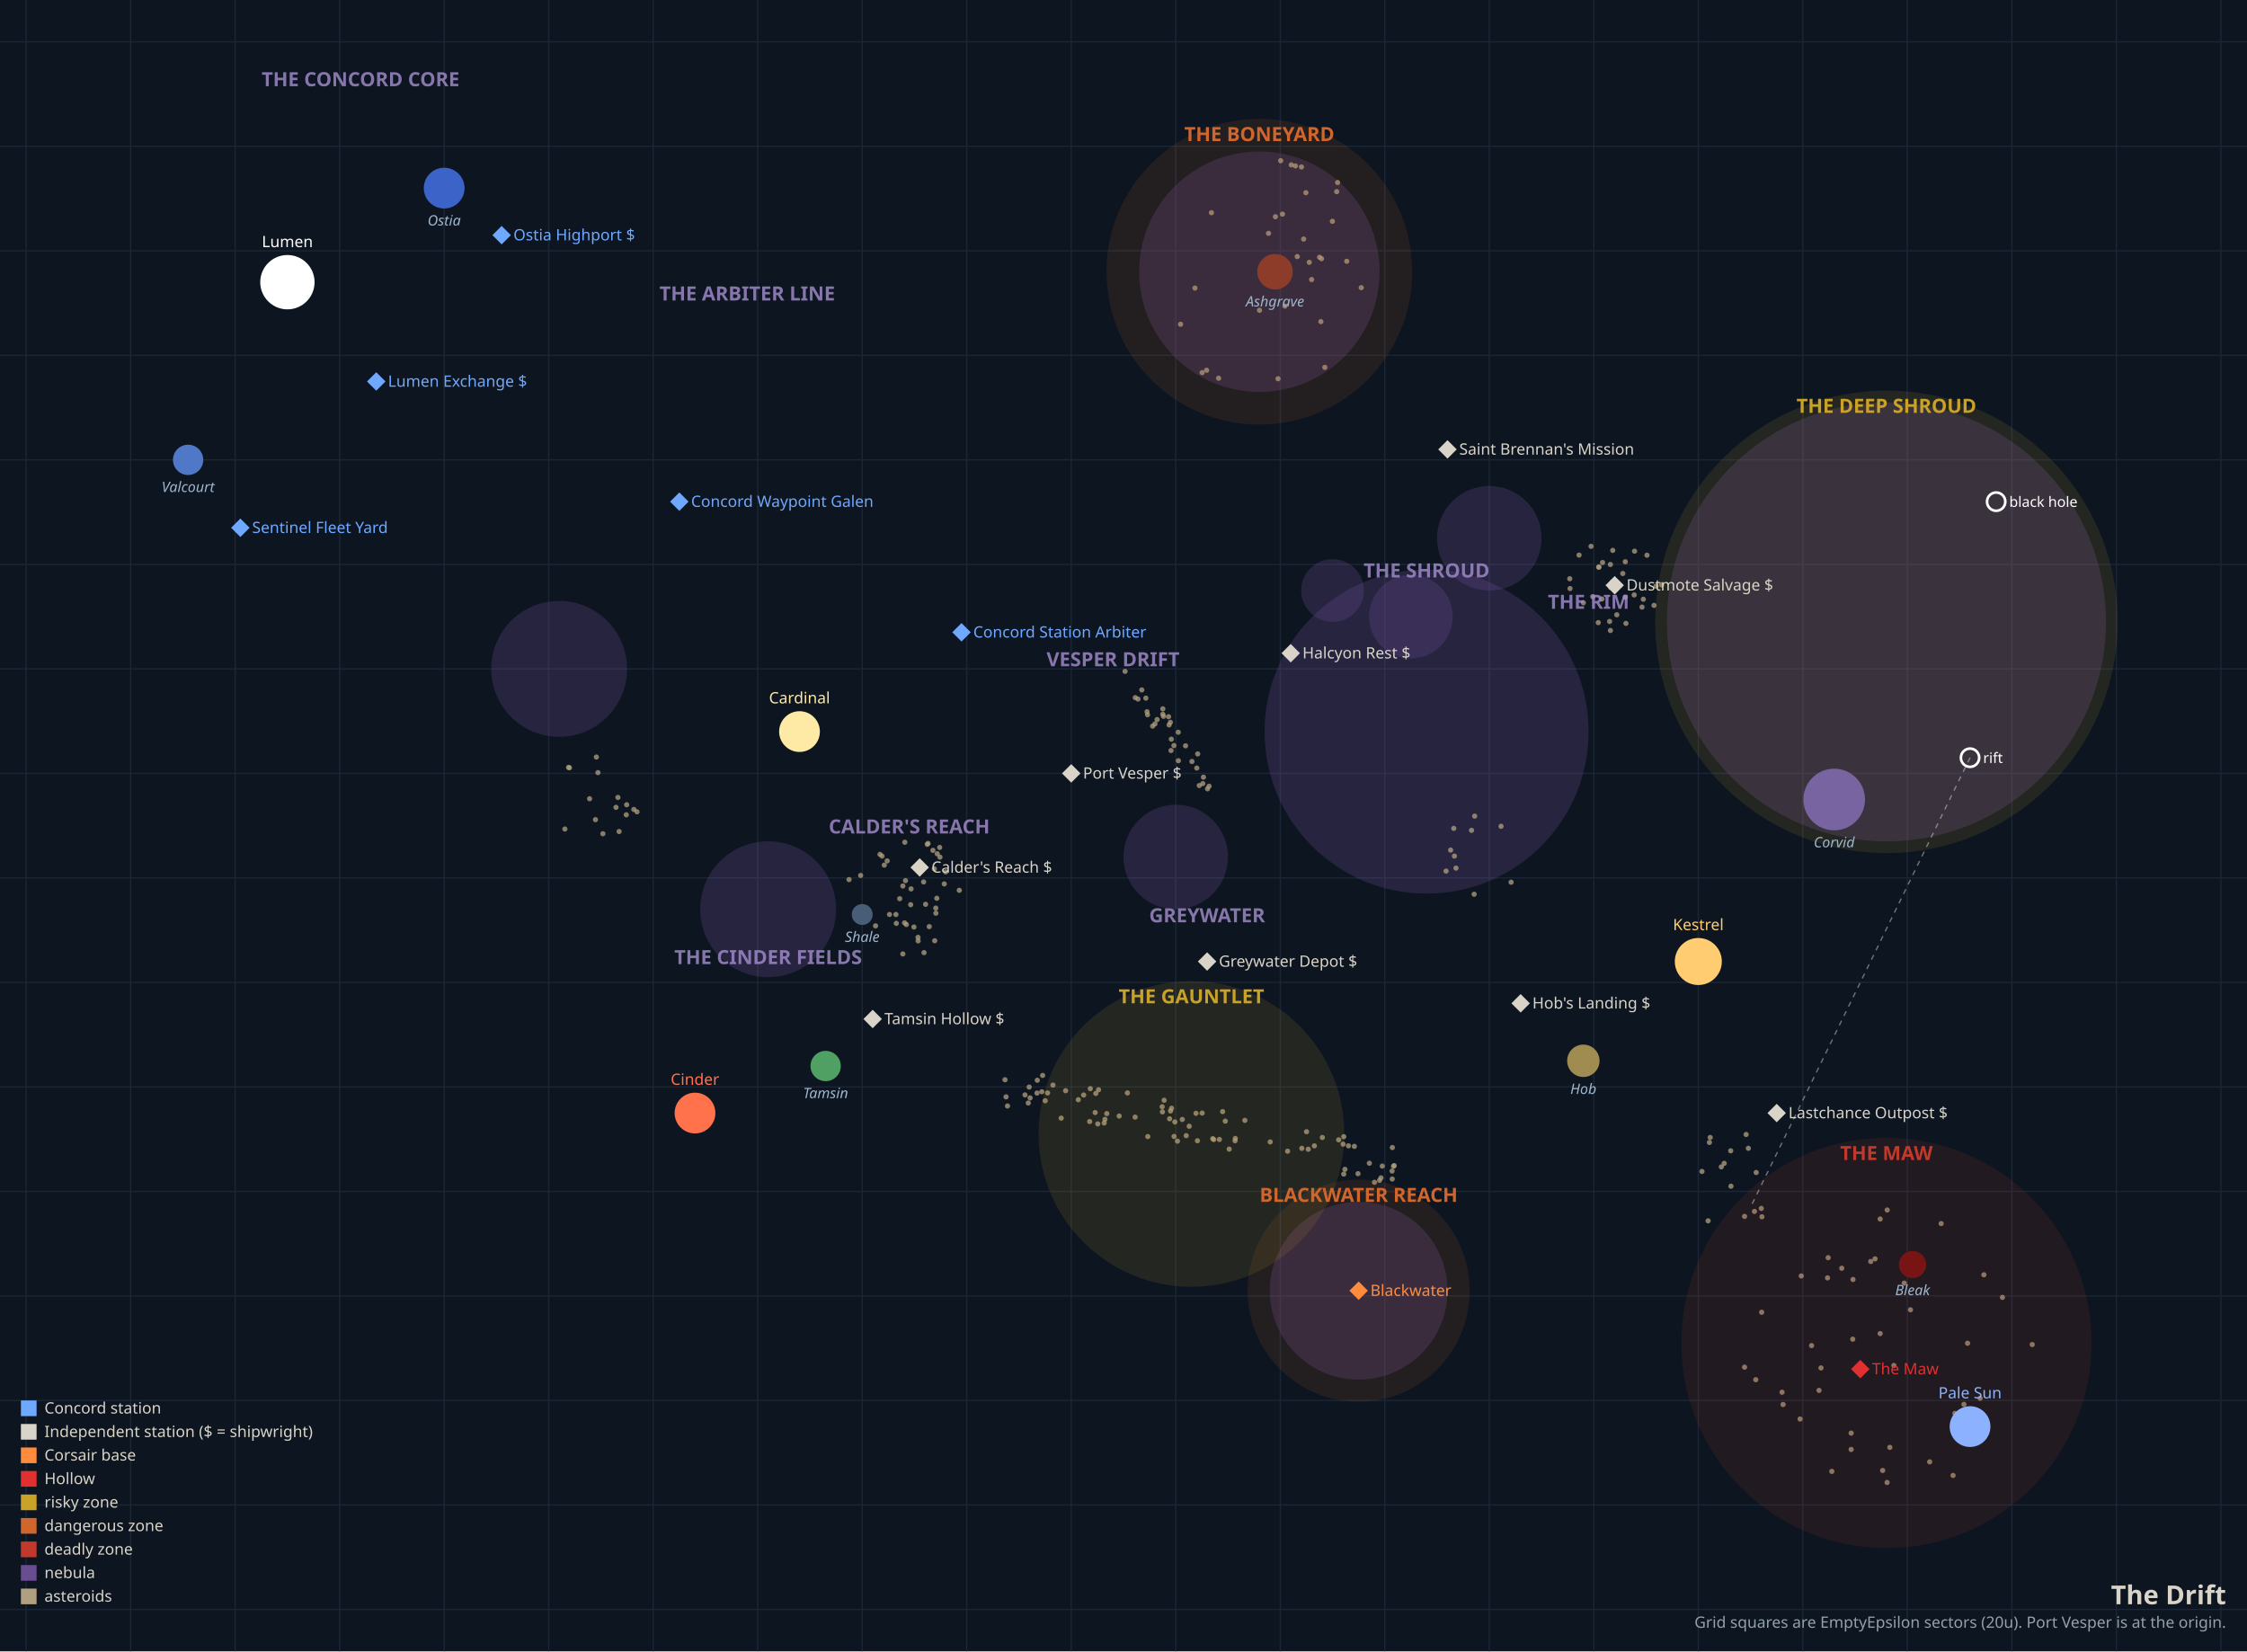
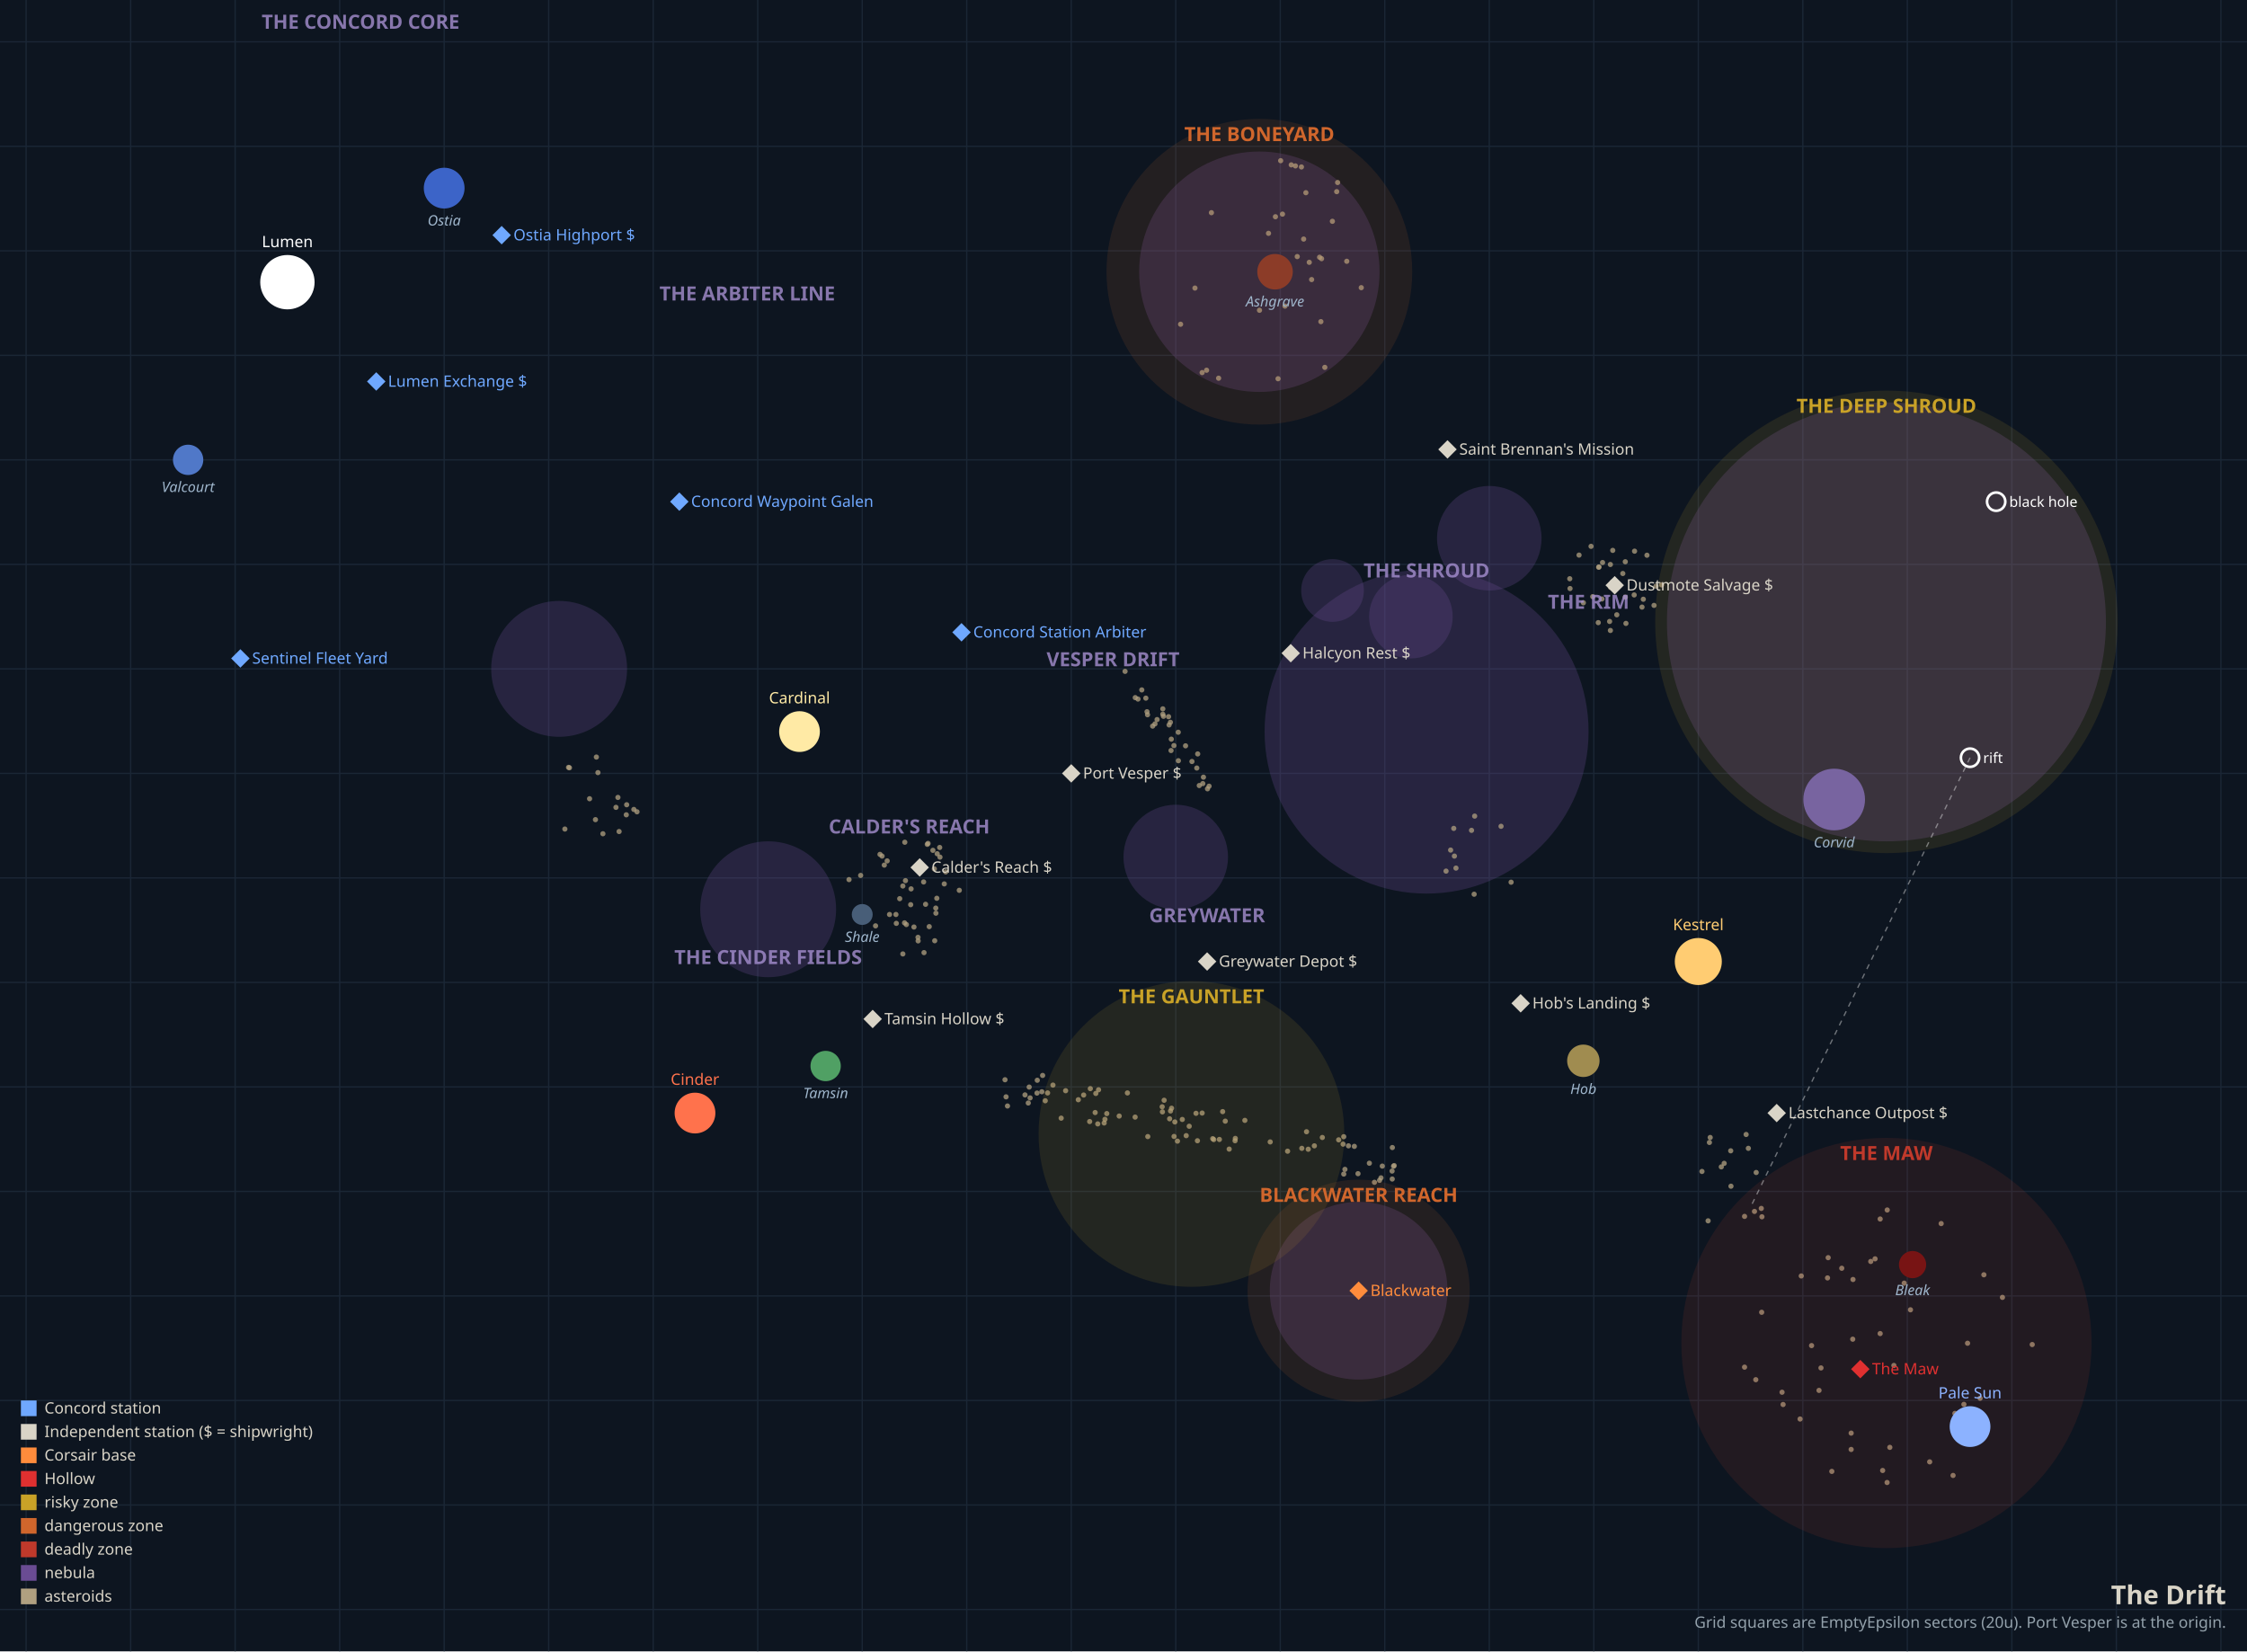
<svg xmlns="http://www.w3.org/2000/svg" viewBox="0 0 1720 1264" font-family="system-ui, sans-serif">
  <rect width="1720" height="1264" fill="#0d1520" />
  <line x1="-60.0" y1="0" x2="-60.0" y2="1264" stroke="#1a2635" stroke-width="1" />
  <line x1="20.0" y1="0" x2="20.0" y2="1264" stroke="#1a2635" stroke-width="1" />
  <line x1="100.0" y1="0" x2="100.0" y2="1264" stroke="#1a2635" stroke-width="1" />
  <line x1="180.0" y1="0" x2="180.0" y2="1264" stroke="#1a2635" stroke-width="1" />
  <line x1="260.0" y1="0" x2="260.0" y2="1264" stroke="#1a2635" stroke-width="1" />
  <line x1="340.0" y1="0" x2="340.0" y2="1264" stroke="#1a2635" stroke-width="1" />
  <line x1="420.0" y1="0" x2="420.0" y2="1264" stroke="#1a2635" stroke-width="1" />
  <line x1="500.0" y1="0" x2="500.0" y2="1264" stroke="#1a2635" stroke-width="1" />
  <line x1="580.0" y1="0" x2="580.0" y2="1264" stroke="#1a2635" stroke-width="1" />
  <line x1="660.0" y1="0" x2="660.0" y2="1264" stroke="#1a2635" stroke-width="1" />
  <line x1="740.0" y1="0" x2="740.0" y2="1264" stroke="#1a2635" stroke-width="1" />
  <line x1="820.0" y1="0" x2="820.0" y2="1264" stroke="#1a2635" stroke-width="1" />
  <line x1="900.0" y1="0" x2="900.0" y2="1264" stroke="#1a2635" stroke-width="1" />
  <line x1="980.0" y1="0" x2="980.0" y2="1264" stroke="#1a2635" stroke-width="1" />
  <line x1="1060.0" y1="0" x2="1060.0" y2="1264" stroke="#1a2635" stroke-width="1" />
  <line x1="1140.0" y1="0" x2="1140.0" y2="1264" stroke="#1a2635" stroke-width="1" />
  <line x1="1220.0" y1="0" x2="1220.0" y2="1264" stroke="#1a2635" stroke-width="1" />
  <line x1="1300.0" y1="0" x2="1300.0" y2="1264" stroke="#1a2635" stroke-width="1" />
  <line x1="1380.0" y1="0" x2="1380.0" y2="1264" stroke="#1a2635" stroke-width="1" />
  <line x1="1460.0" y1="0" x2="1460.0" y2="1264" stroke="#1a2635" stroke-width="1" />
  <line x1="1540.0" y1="0" x2="1540.0" y2="1264" stroke="#1a2635" stroke-width="1" />
  <line x1="1620.0" y1="0" x2="1620.0" y2="1264" stroke="#1a2635" stroke-width="1" />
  <line x1="1700.0" y1="0" x2="1700.0" y2="1264" stroke="#1a2635" stroke-width="1" />
  <line x1="0" y1="-48.0" x2="1720" y2="-48.0" stroke="#1a2635" stroke-width="1" />
  <line x1="0" y1="32.0" x2="1720" y2="32.0" stroke="#1a2635" stroke-width="1" />
  <line x1="0" y1="112.0" x2="1720" y2="112.0" stroke="#1a2635" stroke-width="1" />
  <line x1="0" y1="192.0" x2="1720" y2="192.0" stroke="#1a2635" stroke-width="1" />
  <line x1="0" y1="272.0" x2="1720" y2="272.0" stroke="#1a2635" stroke-width="1" />
  <line x1="0" y1="352.0" x2="1720" y2="352.0" stroke="#1a2635" stroke-width="1" />
  <line x1="0" y1="432.0" x2="1720" y2="432.0" stroke="#1a2635" stroke-width="1" />
  <line x1="0" y1="512.0" x2="1720" y2="512.0" stroke="#1a2635" stroke-width="1" />
  <line x1="0" y1="592.0" x2="1720" y2="592.0" stroke="#1a2635" stroke-width="1" />
  <line x1="0" y1="672.0" x2="1720" y2="672.0" stroke="#1a2635" stroke-width="1" />
  <line x1="0" y1="752.0" x2="1720" y2="752.0" stroke="#1a2635" stroke-width="1" />
  <line x1="0" y1="832.0" x2="1720" y2="832.0" stroke="#1a2635" stroke-width="1" />
  <line x1="0" y1="912.0" x2="1720" y2="912.0" stroke="#1a2635" stroke-width="1" />
  <line x1="0" y1="992.0" x2="1720" y2="992.0" stroke="#1a2635" stroke-width="1" />
  <line x1="0" y1="1072.0" x2="1720" y2="1072.0" stroke="#1a2635" stroke-width="1" />
  <line x1="0" y1="1152.0" x2="1720" y2="1152.0" stroke="#1a2635" stroke-width="1" />
  <line x1="0" y1="1232.0" x2="1720" y2="1232.0" stroke="#1a2635" stroke-width="1" />
  <circle cx="1092.0" cy="560.0" r="124.0" fill="#6a4c93" opacity="0.28" />
  <circle cx="1444.0" cy="476.0" r="168.0" fill="#6a4c93" opacity="0.28" />
  <circle cx="1040.0" cy="988.0" r="68.0" fill="#6a4c93" opacity="0.28" />
  <circle cx="964.0" cy="208.0" r="92.0" fill="#6a4c93" opacity="0.28" />
  <circle cx="588.0" cy="696.0" r="52.0" fill="#6a4c93" opacity="0.28" />
  <circle cx="900.0" cy="656.0" r="40.0" fill="#6a4c93" opacity="0.28" />
  <circle cx="428.0" cy="512.0" r="52.0" fill="#6a4c93" opacity="0.28" />
  <circle cx="1080.0" cy="472.0" r="32.0" fill="#6a4c93" opacity="0.28" />
  <circle cx="1140.0" cy="412.0" r="40.0" fill="#6a4c93" opacity="0.28" />
  <circle cx="1020.0" cy="452.0" r="24.0" fill="#6a4c93" opacity="0.28" />
  <circle cx="691.1" cy="678.2" r="2" fill="#b0a080" opacity="0.75" />
  <circle cx="692.4" cy="706.4" r="2" fill="#b0a080" opacity="0.75" />
  <circle cx="692.6" cy="644.7" r="2" fill="#b0a080" opacity="0.75" />
  <circle cx="707.0" cy="675.1" r="2" fill="#b0a080" opacity="0.75" />
  <circle cx="688.7" cy="687.9" r="2" fill="#b0a080" opacity="0.75" />
  <circle cx="702.7" cy="717.5" r="2" fill="#b0a080" opacity="0.75" />
  <circle cx="717.1" cy="687.6" r="2" fill="#b0a080" opacity="0.75" />
  <circle cx="675.2" cy="655.3" r="2" fill="#b0a080" opacity="0.75" />
  <circle cx="702.8" cy="720.2" r="2" fill="#b0a080" opacity="0.75" />
  <circle cx="697.4" cy="680.4" r="2" fill="#b0a080" opacity="0.75" />
  <circle cx="709.8" cy="646.3" r="2" fill="#b0a080" opacity="0.75" />
  <circle cx="685.8" cy="700.0" r="2" fill="#b0a080" opacity="0.75" />
  <circle cx="722.8" cy="676.6" r="2" fill="#b0a080" opacity="0.75" />
  <circle cx="708.5" cy="692.2" r="2" fill="#b0a080" opacity="0.75" />
  <circle cx="717.4" cy="653.5" r="2" fill="#b0a080" opacity="0.75" />
  <circle cx="710.4" cy="645.6" r="2" fill="#b0a080" opacity="0.75" />
  <circle cx="649.9" cy="673.3" r="2" fill="#b0a080" opacity="0.75" />
  <circle cx="670.2" cy="708.7" r="2" fill="#b0a080" opacity="0.75" />
  <circle cx="714.1" cy="650.9" r="2" fill="#b0a080" opacity="0.75" />
  <circle cx="719.5" cy="656.1" r="2" fill="#b0a080" opacity="0.75" />
  <circle cx="693.1" cy="674.1" r="2" fill="#b0a080" opacity="0.75" />
  <circle cx="699.6" cy="709.6" r="2" fill="#b0a080" opacity="0.75" />
  <circle cx="716.3" cy="695.1" r="2" fill="#b0a080" opacity="0.75" />
  <circle cx="716.4" cy="699.0" r="2" fill="#b0a080" opacity="0.75" />
  <circle cx="676.9" cy="662.2" r="2" fill="#b0a080" opacity="0.75" />
  <circle cx="680.9" cy="700.0" r="2" fill="#b0a080" opacity="0.75" />
  <circle cx="691.1" cy="730.2" r="2" fill="#b0a080" opacity="0.75" />
  <circle cx="673.6" cy="654.0" r="2" fill="#b0a080" opacity="0.75" />
  <circle cx="715.5" cy="720.1" r="2" fill="#b0a080" opacity="0.75" />
  <circle cx="711.3" cy="709.3" r="2" fill="#b0a080" opacity="0.75" />
  <circle cx="734.3" cy="681.5" r="2" fill="#b0a080" opacity="0.75" />
  <circle cx="658.8" cy="670.1" r="2" fill="#b0a080" opacity="0.75" />
  <circle cx="719.3" cy="648.7" r="2" fill="#b0a080" opacity="0.75" />
  <circle cx="697.1" cy="692.5" r="2" fill="#b0a080" opacity="0.75" />
  <circle cx="686.1" cy="706.8" r="2" fill="#b0a080" opacity="0.75" />
  <circle cx="707.3" cy="729.2" r="2" fill="#b0a080" opacity="0.75" />
  <circle cx="715.2" cy="665.1" r="2" fill="#b0a080" opacity="0.75" />
  <circle cx="679.1" cy="659.0" r="2" fill="#b0a080" opacity="0.75" />
  <circle cx="723.9" cy="667.4" r="2" fill="#b0a080" opacity="0.75" />
  <circle cx="693.8" cy="707.7" r="2" fill="#b0a080" opacity="0.75" />
  <circle cx="937.9" cy="858.2" r="2" fill="#b0a080" opacity="0.75" />
  <circle cx="940.9" cy="879.6" r="2" fill="#b0a080" opacity="0.75" />
  <circle cx="889.6" cy="847.2" r="2" fill="#b0a080" opacity="0.75" />
  <circle cx="1067.2" cy="892.2" r="2" fill="#b0a080" opacity="0.75" />
  <circle cx="798.1" cy="823.2" r="2" fill="#b0a080" opacity="0.75" />
  <circle cx="800.1" cy="842.6" r="2" fill="#b0a080" opacity="0.75" />
  <circle cx="1006.1" cy="877.1" r="2" fill="#b0a080" opacity="0.75" />
  <circle cx="787.8" cy="832.1" r="2" fill="#b0a080" opacity="0.75" />
  <circle cx="1066.7" cy="892.7" r="2" fill="#b0a080" opacity="0.75" />
  <circle cx="1057.1" cy="901.6" r="2" fill="#b0a080" opacity="0.75" />
  <circle cx="770.1" cy="839.6" r="2" fill="#b0a080" opacity="0.75" />
  <circle cx="972.3" cy="874.1" r="2" fill="#b0a080" opacity="0.75" />
  <circle cx="847.2" cy="852.4" r="2" fill="#b0a080" opacity="0.75" />
  <circle cx="801.9" cy="836.6" r="2" fill="#b0a080" opacity="0.75" />
  <circle cx="901.3" cy="873.5" r="2" fill="#b0a080" opacity="0.75" />
  <circle cx="1032.2" cy="877.1" r="2" fill="#b0a080" opacity="0.75" />
  <circle cx="920.2" cy="852.0" r="2" fill="#b0a080" opacity="0.75" />
  <circle cx="1039.5" cy="898.4" r="2" fill="#b0a080" opacity="0.75" />
  <circle cx="856.7" cy="854.3" r="2" fill="#b0a080" opacity="0.75" />
  <circle cx="952.9" cy="857.6" r="2" fill="#b0a080" opacity="0.75" />
  <circle cx="996.5" cy="879.0" r="2" fill="#b0a080" opacity="0.75" />
  <circle cx="1001.4" cy="879.7" r="2" fill="#b0a080" opacity="0.75" />
  <circle cx="769.3" cy="826.5" r="2" fill="#b0a080" opacity="0.75" />
  <circle cx="771.2" cy="846.6" r="2" fill="#b0a080" opacity="0.75" />
  <circle cx="1029.5" cy="895.1" r="2" fill="#b0a080" opacity="0.75" />
  <circle cx="863.0" cy="836.6" r="2" fill="#b0a080" opacity="0.75" />
  <circle cx="1028.6" cy="898.7" r="2" fill="#b0a080" opacity="0.75" />
  <circle cx="793.8" cy="836.7" r="2" fill="#b0a080" opacity="0.75" />
  <circle cx="787.1" cy="844.3" r="2" fill="#b0a080" opacity="0.75" />
  <circle cx="1000.1" cy="866.3" r="2" fill="#b0a080" opacity="0.75" />
  <circle cx="910.3" cy="862.1" r="2" fill="#b0a080" opacity="0.75" />
  <circle cx="845.2" cy="859.6" r="2" fill="#b0a080" opacity="0.75" />
  <circle cx="896.8" cy="848.3" r="2" fill="#b0a080" opacity="0.75" />
  <circle cx="928.3" cy="871.6" r="2" fill="#b0a080" opacity="0.75" />
  <circle cx="829.5" cy="838.2" r="2" fill="#b0a080" opacity="0.75" />
  <circle cx="1065.6" cy="896.4" r="2" fill="#b0a080" opacity="0.75" />
  <circle cx="899.3" cy="858.8" r="2" fill="#b0a080" opacity="0.75" />
  <circle cx="806.0" cy="830.6" r="2" fill="#b0a080" opacity="0.75" />
  <circle cx="868.9" cy="855.1" r="2" fill="#b0a080" opacity="0.75" />
  <circle cx="838.8" cy="837.0" r="2" fill="#b0a080" opacity="0.75" />
  <circle cx="788.5" cy="840.4" r="2" fill="#b0a080" opacity="0.75" />
  <circle cx="834.1" cy="858.5" r="2" fill="#b0a080" opacity="0.75" />
  <circle cx="1028.6" cy="870.1" r="2" fill="#b0a080" opacity="0.75" />
  <circle cx="838.3" cy="851.6" r="2" fill="#b0a080" opacity="0.75" />
  <circle cx="834.6" cy="833.3" r="2" fill="#b0a080" opacity="0.75" />
  <circle cx="1048.2" cy="890.4" r="2" fill="#b0a080" opacity="0.75" />
  <circle cx="908.0" cy="869.3" r="2" fill="#b0a080" opacity="0.75" />
  <circle cx="1012.2" cy="870.7" r="2" fill="#b0a080" opacity="0.75" />
  <circle cx="797.5" cy="835.7" r="2" fill="#b0a080" opacity="0.75" />
  <circle cx="895.3" cy="856.4" r="2" fill="#b0a080" opacity="0.75" />
  <circle cx="985.6" cy="881.2" r="2" fill="#b0a080" opacity="0.75" />
  <circle cx="1065.8" cy="878.4" r="2" fill="#b0a080" opacity="0.75" />
  <circle cx="889.8" cy="851.1" r="2" fill="#b0a080" opacity="0.75" />
  <circle cx="1028.1" cy="875.8" r="2" fill="#b0a080" opacity="0.75" />
  <circle cx="825.4" cy="841.8" r="2" fill="#b0a080" opacity="0.75" />
  <circle cx="896.0" cy="850.4" r="2" fill="#b0a080" opacity="0.75" />
  <circle cx="840.3" cy="860.3" r="2" fill="#b0a080" opacity="0.75" />
  <circle cx="898.7" cy="869.9" r="2" fill="#b0a080" opacity="0.75" />
  <circle cx="935.9" cy="850.9" r="2" fill="#b0a080" opacity="0.75" />
  <circle cx="1065.7" cy="902.5" r="2" fill="#b0a080" opacity="0.75" />
  <circle cx="1056.0" cy="903.5" r="2" fill="#b0a080" opacity="0.75" />
  <circle cx="1024.7" cy="872.5" r="2" fill="#b0a080" opacity="0.75" />
  <circle cx="915.5" cy="852.2" r="2" fill="#b0a080" opacity="0.75" />
  <circle cx="891.1" cy="842.2" r="2" fill="#b0a080" opacity="0.75" />
  <circle cx="878.6" cy="870.0" r="2" fill="#b0a080" opacity="0.75" />
  <circle cx="845.8" cy="856.8" r="2" fill="#b0a080" opacity="0.75" />
  <circle cx="905.0" cy="856.9" r="2" fill="#b0a080" opacity="0.75" />
  <circle cx="1052.1" cy="905.0" r="2" fill="#b0a080" opacity="0.75" />
  <circle cx="933.4" cy="872.2" r="2" fill="#b0a080" opacity="0.75" />
  <circle cx="815.7" cy="834.9" r="2" fill="#b0a080" opacity="0.75" />
  <circle cx="1058.1" cy="892.6" r="2" fill="#b0a080" opacity="0.75" />
  <circle cx="929.1" cy="872.3" r="2" fill="#b0a080" opacity="0.75" />
  <circle cx="784.6" cy="838.1" r="2" fill="#b0a080" opacity="0.75" />
  <circle cx="916.6" cy="873.2" r="2" fill="#b0a080" opacity="0.75" />
  <circle cx="812.3" cy="855.9" r="2" fill="#b0a080" opacity="0.75" />
  <circle cx="794.0" cy="826.9" r="2" fill="#b0a080" opacity="0.75" />
  <circle cx="945.4" cy="873.2" r="2" fill="#b0a080" opacity="0.75" />
  <circle cx="840.9" cy="834.2" r="2" fill="#b0a080" opacity="0.75" />
  <circle cx="1036.7" cy="877.5" r="2" fill="#b0a080" opacity="0.75" />
  <circle cx="945.6" cy="871.4" r="2" fill="#b0a080" opacity="0.75" />
  <circle cx="1212.0" cy="461.4" r="2" fill="#b0a080" opacity="0.75" />
  <circle cx="1201.6" cy="443.0" r="2" fill="#b0a080" opacity="0.75" />
  <circle cx="1244.6" cy="477.2" r="2" fill="#b0a080" opacity="0.75" />
  <circle cx="1237.6" cy="470.6" r="2" fill="#b0a080" opacity="0.75" />
  <circle cx="1226.7" cy="430.6" r="2" fill="#b0a080" opacity="0.75" />
  <circle cx="1223.4" cy="476.6" r="2" fill="#b0a080" opacity="0.75" />
  <circle cx="1257.9" cy="458.7" r="2" fill="#b0a080" opacity="0.75" />
  <circle cx="1271.9" cy="447.7" r="2" fill="#b0a080" opacity="0.75" />
  <circle cx="1250.9" cy="455.4" r="2" fill="#b0a080" opacity="0.75" />
  <circle cx="1232.7" cy="482.6" r="2" fill="#b0a080" opacity="0.75" />
  <circle cx="1260.7" cy="425.0" r="2" fill="#b0a080" opacity="0.75" />
  <circle cx="1226.2" cy="458.5" r="2" fill="#b0a080" opacity="0.75" />
  <circle cx="1251.2" cy="421.9" r="2" fill="#b0a080" opacity="0.75" />
  <circle cx="1208.7" cy="424.9" r="2" fill="#b0a080" opacity="0.75" />
  <circle cx="1234.2" cy="445.4" r="2" fill="#b0a080" opacity="0.75" />
  <circle cx="1244.1" cy="430.0" r="2" fill="#b0a080" opacity="0.75" />
  <circle cx="1217.9" cy="418.2" r="2" fill="#b0a080" opacity="0.75" />
  <circle cx="1244.1" cy="457.1" r="2" fill="#b0a080" opacity="0.75" />
  <circle cx="1256.9" cy="464.7" r="2" fill="#b0a080" opacity="0.75" />
  <circle cx="1232.1" cy="475.7" r="2" fill="#b0a080" opacity="0.75" />
  <circle cx="1232.7" cy="432.1" r="2" fill="#b0a080" opacity="0.75" />
  <circle cx="1223.7" cy="434.2" r="2" fill="#b0a080" opacity="0.75" />
  <circle cx="1201.8" cy="450.5" r="2" fill="#b0a080" opacity="0.75" />
  <circle cx="1242.2" cy="439.0" r="2" fill="#b0a080" opacity="0.75" />
  <circle cx="1219.2" cy="456.7" r="2" fill="#b0a080" opacity="0.75" />
  <circle cx="1267.6" cy="448.7" r="2" fill="#b0a080" opacity="0.75" />
  <circle cx="1224.0" cy="434.0" r="2" fill="#b0a080" opacity="0.75" />
  <circle cx="1234.5" cy="421.3" r="2" fill="#b0a080" opacity="0.75" />
  <circle cx="1232.8" cy="449.6" r="2" fill="#b0a080" opacity="0.75" />
  <circle cx="1266.1" cy="463.4" r="2" fill="#b0a080" opacity="0.75" />
  <circle cx="1019.9" cy="169.4" r="2" fill="#b0a080" opacity="0.75" />
  <circle cx="999.6" cy="147.5" r="2" fill="#b0a080" opacity="0.75" />
  <circle cx="983.6" cy="234.3" r="2" fill="#b0a080" opacity="0.75" />
  <circle cx="932.8" cy="289.5" r="2" fill="#b0a080" opacity="0.75" />
  <circle cx="988.4" cy="126.2" r="2" fill="#b0a080" opacity="0.75" />
  <circle cx="997.9" cy="183.0" r="2" fill="#b0a080" opacity="0.75" />
  <circle cx="964.1" cy="237.5" r="2" fill="#b0a080" opacity="0.75" />
  <circle cx="980.3" cy="123.0" r="2" fill="#b0a080" opacity="0.75" />
  <circle cx="903.7" cy="248.2" r="2" fill="#b0a080" opacity="0.75" />
  <circle cx="1014.1" cy="281.2" r="2" fill="#b0a080" opacity="0.75" />
  <circle cx="1023.9" cy="139.7" r="2" fill="#b0a080" opacity="0.75" />
  <circle cx="996.2" cy="127.8" r="2" fill="#b0a080" opacity="0.75" />
  <circle cx="1042.0" cy="220.2" r="2" fill="#b0a080" opacity="0.75" />
  <circle cx="920.2" cy="285.2" r="2" fill="#b0a080" opacity="0.75" />
  <circle cx="991.6" cy="127.0" r="2" fill="#b0a080" opacity="0.75" />
  <circle cx="981.7" cy="163.9" r="2" fill="#b0a080" opacity="0.75" />
  <circle cx="971.0" cy="178.6" r="2" fill="#b0a080" opacity="0.75" />
  <circle cx="1023.2" cy="146.7" r="2" fill="#b0a080" opacity="0.75" />
  <circle cx="978.3" cy="289.9" r="2" fill="#b0a080" opacity="0.75" />
  <circle cx="914.7" cy="220.5" r="2" fill="#b0a080" opacity="0.75" />
  <circle cx="976.3" cy="165.9" r="2" fill="#b0a080" opacity="0.75" />
  <circle cx="1004.0" cy="214.0" r="2" fill="#b0a080" opacity="0.75" />
  <circle cx="923.6" cy="283.4" r="2" fill="#b0a080" opacity="0.75" />
  <circle cx="1011.6" cy="198.0" r="2" fill="#b0a080" opacity="0.75" />
  <circle cx="927.3" cy="162.8" r="2" fill="#b0a080" opacity="0.75" />
  <circle cx="1030.9" cy="200.0" r="2" fill="#b0a080" opacity="0.75" />
  <circle cx="993.0" cy="196.4" r="2" fill="#b0a080" opacity="0.75" />
  <circle cx="1002.2" cy="200.8" r="2" fill="#b0a080" opacity="0.75" />
  <circle cx="1010.1" cy="196.9" r="2" fill="#b0a080" opacity="0.75" />
  <circle cx="1011.1" cy="246.2" r="2" fill="#b0a080" opacity="0.75" />
  <circle cx="1435.3" cy="963.6" r="2" fill="#b0a080" opacity="0.75" />
  <circle cx="1378.8" cy="976.7" r="2" fill="#b0a080" opacity="0.75" />
  <circle cx="1377.9" cy="1086.2" r="2" fill="#b0a080" opacity="0.75" />
  <circle cx="1441.1" cy="1125.6" r="2" fill="#b0a080" opacity="0.75" />
  <circle cx="1555.6" cy="1029.2" r="2" fill="#b0a080" opacity="0.75" />
  <circle cx="1348.5" cy="1004.5" r="2" fill="#b0a080" opacity="0.75" />
  <circle cx="1439.2" cy="933.1" r="2" fill="#b0a080" opacity="0.75" />
  <circle cx="1423.8" cy="1051.1" r="2" fill="#b0a080" opacity="0.75" />
  <circle cx="1409.8" cy="970.8" r="2" fill="#b0a080" opacity="0.75" />
  <circle cx="1402.2" cy="1126.3" r="2" fill="#b0a080" opacity="0.75" />
  <circle cx="1432.0" cy="965.6" r="2" fill="#b0a080" opacity="0.75" />
  <circle cx="1417.0" cy="1097.0" r="2" fill="#b0a080" opacity="0.75" />
  <circle cx="1392.4" cy="1064.3" r="2" fill="#b0a080" opacity="0.75" />
  <circle cx="1496.4" cy="1081.9" r="2" fill="#b0a080" opacity="0.75" />
  <circle cx="1532.8" cy="993.1" r="2" fill="#b0a080" opacity="0.75" />
  <circle cx="1518.6" cy="975.8" r="2" fill="#b0a080" opacity="0.75" />
  <circle cx="1417.0" cy="1109.5" r="2" fill="#b0a080" opacity="0.75" />
  <circle cx="1506.1" cy="1028.2" r="2" fill="#b0a080" opacity="0.75" />
  <circle cx="1364.1" cy="1065.7" r="2" fill="#b0a080" opacity="0.75" />
  <circle cx="1399.4" cy="962.7" r="2" fill="#b0a080" opacity="0.75" />
  <circle cx="1393.9" cy="1047.1" r="2" fill="#b0a080" opacity="0.75" />
  <circle cx="1335.4" cy="1046.5" r="2" fill="#b0a080" opacity="0.75" />
  <circle cx="1457.6" cy="982.2" r="2" fill="#b0a080" opacity="0.75" />
  <circle cx="1515.7" cy="1070.3" r="2" fill="#b0a080" opacity="0.75" />
  <circle cx="1398.9" cy="978.2" r="2" fill="#b0a080" opacity="0.75" />
  <circle cx="1485.9" cy="936.6" r="2" fill="#b0a080" opacity="0.75" />
  <circle cx="1418.4" cy="979.4" r="2" fill="#b0a080" opacity="0.75" />
  <circle cx="1449.7" cy="1045.2" r="2" fill="#b0a080" opacity="0.75" />
  <circle cx="1446.6" cy="1107.9" r="2" fill="#b0a080" opacity="0.75" />
  <circle cx="1462.4" cy="1002.6" r="2" fill="#b0a080" opacity="0.75" />
  <circle cx="1364.9" cy="1075.1" r="2" fill="#b0a080" opacity="0.75" />
  <circle cx="1477.1" cy="1119.0" r="2" fill="#b0a080" opacity="0.75" />
  <circle cx="1386.7" cy="1030.0" r="2" fill="#b0a080" opacity="0.75" />
  <circle cx="1439.2" cy="1020.8" r="2" fill="#b0a080" opacity="0.75" />
  <circle cx="1444.6" cy="926.2" r="2" fill="#b0a080" opacity="0.75" />
  <circle cx="1503.3" cy="1075.0" r="2" fill="#b0a080" opacity="0.75" />
  <circle cx="1495.0" cy="1129.4" r="2" fill="#b0a080" opacity="0.75" />
  <circle cx="1418.2" cy="1025.1" r="2" fill="#b0a080" opacity="0.75" />
  <circle cx="1444.5" cy="1134.8" r="2" fill="#b0a080" opacity="0.75" />
  <circle cx="1344.0" cy="1056.1" r="2" fill="#b0a080" opacity="0.75" />
  <circle cx="902.0" cy="582.3" r="2" fill="#b0a080" opacity="0.75" />
  <circle cx="896.4" cy="574.5" r="2" fill="#b0a080" opacity="0.75" />
  <circle cx="925.5" cy="601.8" r="2" fill="#b0a080" opacity="0.75" />
  <circle cx="912.4" cy="582.9" r="2" fill="#b0a080" opacity="0.75" />
  <circle cx="921.2" cy="594.9" r="2" fill="#b0a080" opacity="0.75" />
  <circle cx="924.3" cy="603.8" r="2" fill="#b0a080" opacity="0.75" />
  <circle cx="894.9" cy="554.9" r="2" fill="#b0a080" opacity="0.75" />
  <circle cx="871.1" cy="535.1" r="2" fill="#b0a080" opacity="0.75" />
  <circle cx="916.1" cy="587.9" r="2" fill="#b0a080" opacity="0.75" />
  <circle cx="907.5" cy="570.9" r="2" fill="#b0a080" opacity="0.75" />
  <circle cx="861.2" cy="513.9" r="2" fill="#b0a080" opacity="0.75" />
  <circle cx="877.1" cy="534.4" r="2" fill="#b0a080" opacity="0.75" />
  <circle cx="901.9" cy="560.5" r="2" fill="#b0a080" opacity="0.75" />
  <circle cx="869.0" cy="534.0" r="2" fill="#b0a080" opacity="0.75" />
  <circle cx="916.8" cy="577.1" r="2" fill="#b0a080" opacity="0.75" />
  <circle cx="885.7" cy="550.8" r="2" fill="#b0a080" opacity="0.75" />
  <circle cx="890.6" cy="548.3" r="2" fill="#b0a080" opacity="0.75" />
  <circle cx="882.3" cy="555.8" r="2" fill="#b0a080" opacity="0.75" />
  <circle cx="898.6" cy="570.7" r="2" fill="#b0a080" opacity="0.75" />
  <circle cx="920.7" cy="599.8" r="2" fill="#b0a080" opacity="0.75" />
  <circle cx="890.1" cy="542.6" r="2" fill="#b0a080" opacity="0.75" />
  <circle cx="878.4" cy="547.1" r="2" fill="#b0a080" opacity="0.75" />
  <circle cx="918.0" cy="601.3" r="2" fill="#b0a080" opacity="0.75" />
  <circle cx="884.1" cy="554.1" r="2" fill="#b0a080" opacity="0.75" />
  <circle cx="896.6" cy="565.8" r="2" fill="#b0a080" opacity="0.75" />
  <circle cx="874.0" cy="528.1" r="2" fill="#b0a080" opacity="0.75" />
  <circle cx="894.5" cy="548.6" r="2" fill="#b0a080" opacity="0.75" />
  <circle cx="878.0" cy="544.8" r="2" fill="#b0a080" opacity="0.75" />
  <circle cx="890.1" cy="546.7" r="2" fill="#b0a080" opacity="0.75" />
  <circle cx="895.9" cy="552.9" r="2" fill="#b0a080" opacity="0.75" />
  <circle cx="451.3" cy="611.4" r="2" fill="#b0a080" opacity="0.75" />
  <circle cx="432.4" cy="634.6" r="2" fill="#b0a080" opacity="0.75" />
  <circle cx="487.6" cy="621.4" r="2" fill="#b0a080" opacity="0.75" />
  <circle cx="473.9" cy="636.5" r="2" fill="#b0a080" opacity="0.75" />
  <circle cx="479.4" cy="623.7" r="2" fill="#b0a080" opacity="0.75" />
  <circle cx="461.5" cy="638.2" r="2" fill="#b0a080" opacity="0.75" />
  <circle cx="457.7" cy="591.4" r="2" fill="#b0a080" opacity="0.75" />
  <circle cx="456.5" cy="579.5" r="2" fill="#b0a080" opacity="0.75" />
  <circle cx="455.8" cy="627.4" r="2" fill="#b0a080" opacity="0.75" />
  <circle cx="485.2" cy="619.6" r="2" fill="#b0a080" opacity="0.75" />
  <circle cx="479.7" cy="616.0" r="2" fill="#b0a080" opacity="0.75" />
  <circle cx="435.2" cy="587.4" r="2" fill="#b0a080" opacity="0.75" />
  <circle cx="435.9" cy="587.7" r="2" fill="#b0a080" opacity="0.75" />
  <circle cx="473.0" cy="610.4" r="2" fill="#b0a080" opacity="0.75" />
  <circle cx="471.5" cy="618.0" r="2" fill="#b0a080" opacity="0.75" />
  <circle cx="1343.0" cy="927.3" r="2" fill="#b0a080" opacity="0.75" />
  <circle cx="1302.8" cy="896.7" r="2" fill="#b0a080" opacity="0.75" />
  <circle cx="1309.1" cy="870.7" r="2" fill="#b0a080" opacity="0.75" />
  <circle cx="1335.4" cy="931.1" r="2" fill="#b0a080" opacity="0.75" />
  <circle cx="1319.8" cy="890.5" r="2" fill="#b0a080" opacity="0.75" />
  <circle cx="1336.6" cy="868.4" r="2" fill="#b0a080" opacity="0.75" />
  <circle cx="1325.0" cy="908.0" r="2" fill="#b0a080" opacity="0.75" />
  <circle cx="1307.5" cy="934.5" r="2" fill="#b0a080" opacity="0.75" />
  <circle cx="1344.3" cy="897.5" r="2" fill="#b0a080" opacity="0.75" />
  <circle cx="1317.6" cy="893.2" r="2" fill="#b0a080" opacity="0.75" />
  <circle cx="1308.5" cy="874.5" r="2" fill="#b0a080" opacity="0.75" />
  <circle cx="1348.2" cy="925.0" r="2" fill="#b0a080" opacity="0.75" />
  <circle cx="1338.3" cy="879.0" r="2" fill="#b0a080" opacity="0.75" />
  <circle cx="1348.7" cy="931.4" r="2" fill="#b0a080" opacity="0.75" />
  <circle cx="1324.8" cy="880.9" r="2" fill="#b0a080" opacity="0.75" />
  <circle cx="1114.5" cy="664.5" r="2" fill="#b0a080" opacity="0.75" />
  <circle cx="1113.3" cy="655.3" r="2" fill="#b0a080" opacity="0.75" />
  <circle cx="1149.0" cy="632.5" r="2" fill="#b0a080" opacity="0.75" />
  <circle cx="1156.7" cy="675.3" r="2" fill="#b0a080" opacity="0.75" />
  <circle cx="1112.8" cy="634.1" r="2" fill="#b0a080" opacity="0.75" />
  <circle cx="1126.4" cy="635.6" r="2" fill="#b0a080" opacity="0.75" />
  <circle cx="1128.8" cy="624.7" r="2" fill="#b0a080" opacity="0.75" />
  <circle cx="1128.4" cy="684.5" r="2" fill="#b0a080" opacity="0.75" />
  <circle cx="1110.4" cy="650.7" r="2" fill="#b0a080" opacity="0.75" />
  <circle cx="1106.9" cy="666.8" r="2" fill="#b0a080" opacity="0.75" />
  <circle cx="912.0" cy="868.0" r="116.0" fill="#c9a227" opacity="0.12" stroke="#c9a227" stroke-width="2" />
  <circle cx="1040.0" cy="988.0" r="84.0" fill="#d0662c" opacity="0.12" stroke="#d0662c" stroke-width="2" />
  <circle cx="1444.0" cy="476.0" r="176.0" fill="#c9a227" opacity="0.12" stroke="#c9a227" stroke-width="2" />
  <circle cx="964.0" cy="208.0" r="116.0" fill="#d0662c" opacity="0.12" stroke="#d0662c" stroke-width="2" />
  <circle cx="1444.0" cy="1028.0" r="156.0" fill="#c0392b" opacity="0.12" stroke="#c0392b" stroke-width="2" />
  <circle cx="220.0" cy="216.0" r="20.8" fill="#ffffff" />
  <text x="220.0" y="189.2" fill="#ffffff" font-size="12" text-anchor="middle">Lumen</text>
  <circle cx="612.0" cy="560.0" r="15.6" fill="#ffeaa5" />
  <text x="612.0" y="538.4" fill="#ffeaa5" font-size="12" text-anchor="middle">Cardinal</text>
  <circle cx="532.0" cy="852.0" r="15.6" fill="#ff724c" />
  <text x="532.0" y="830.4" fill="#ff724c" font-size="12" text-anchor="middle">Cinder</text>
  <circle cx="1300.0" cy="736.0" r="18.0" fill="#ffcc72" />
  <text x="1300.0" y="712.0" fill="#ffcc72" font-size="12" text-anchor="middle">Kestrel</text>
  <circle cx="1508.0" cy="1092.0" r="15.6" fill="#8cb2ff" />
  <text x="1508.0" y="1070.4" fill="#8cb2ff" font-size="12" text-anchor="middle">Pale Sun</text>
  <circle cx="340.0" cy="144.0" r="15.6" fill="#3c64c8" />
  <text x="340.0" y="172.6" fill="#9fb6cc" font-size="11" text-anchor="middle" font-style="italic">Ostia</text>
  <circle cx="144.0" cy="352.0" r="11.6" fill="#5078c8" />
  <text x="144.0" y="376.6" fill="#9fb6cc" font-size="11" text-anchor="middle" font-style="italic">Valcourt</text>
  <circle cx="632.0" cy="816.0" r="11.6" fill="#50a064" />
  <text x="632.0" y="840.6" fill="#9fb6cc" font-size="11" text-anchor="middle" font-style="italic">Tamsin</text>
  <circle cx="660.0" cy="700.0" r="8.0" fill="#485e78" />
  <text x="660.0" y="721.0" fill="#9fb6cc" font-size="11" text-anchor="middle" font-style="italic">Shale</text>
  <circle cx="976.0" cy="208.0" r="13.6" fill="#8c3c28" />
  <text x="976.0" y="234.6" fill="#9fb6cc" font-size="11" text-anchor="middle" font-style="italic">Ashgrave</text>
  <circle cx="1212.0" cy="812.0" r="12.4" fill="#a08c50" />
  <text x="1212.0" y="837.4" fill="#9fb6cc" font-size="11" text-anchor="middle" font-style="italic">Hob</text>
  <circle cx="1404.0" cy="612.0" r="23.6" fill="#7864a0" />
  <text x="1404.0" y="648.6" fill="#9fb6cc" font-size="11" text-anchor="middle" font-style="italic">Corvid</text>
  <circle cx="1464.0" cy="968.0" r="10.4" fill="#781414" />
  <text x="1464.0" y="991.4" fill="#9fb6cc" font-size="11" text-anchor="middle" font-style="italic">Bleak</text>
  <rect x="379.0" y="175.0" width="10" height="10" fill="#6fa8ff" transform="rotate(45 384.0 180.0)" />
  <text x="393.0" y="184.0" fill="#6fa8ff" font-size="12">Ostia Highport $</text>
  <rect x="283.0" y="287.0" width="10" height="10" fill="#6fa8ff" transform="rotate(45 288.0 292.0)" />
  <text x="297.0" y="296.0" fill="#6fa8ff" font-size="12">Lumen Exchange $</text>
-   <rect x="179.0" y="399.0" width="10" height="10" fill="#6fa8ff" transform="rotate(45 184.0 404.0)" />
-   <text x="193.0" y="408.0" fill="#6fa8ff" font-size="12">Sentinel Fleet Yard</text>
+   <rect x="179.0" y="499.0" width="10" height="10" fill="#6fa8ff" transform="rotate(45 184.0 504.0)" />
+   <text x="193.0" y="508.0" fill="#6fa8ff" font-size="12">Sentinel Fleet Yard</text>
  <rect x="515.0" y="379.0" width="10" height="10" fill="#6fa8ff" transform="rotate(45 520.0 384.0)" />
  <text x="529.0" y="388.0" fill="#6fa8ff" font-size="12">Concord Waypoint Galen</text>
  <rect x="731.0" y="479.0" width="10" height="10" fill="#6fa8ff" transform="rotate(45 736.0 484.0)" />
  <text x="745.0" y="488.0" fill="#6fa8ff" font-size="12">Concord Station Arbiter</text>
  <rect x="815.0" y="587.0" width="10" height="10" fill="#d9d4c7" transform="rotate(45 820.0 592.0)" />
  <text x="829.0" y="596.0" fill="#d9d4c7" font-size="12">Port Vesper $</text>
  <rect x="699.0" y="659.0" width="10" height="10" fill="#d9d4c7" transform="rotate(45 704.0 664.0)" />
  <text x="713.0" y="668.0" fill="#d9d4c7" font-size="12">Calder's Reach $</text>
  <rect x="663.0" y="775.0" width="10" height="10" fill="#d9d4c7" transform="rotate(45 668.0 780.0)" />
  <text x="677.0" y="784.0" fill="#d9d4c7" font-size="12">Tamsin Hollow $</text>
  <rect x="919.0" y="731.0" width="10" height="10" fill="#d9d4c7" transform="rotate(45 924.0 736.0)" />
  <text x="933.0" y="740.0" fill="#d9d4c7" font-size="12">Greywater Depot $</text>
  <rect x="983.0" y="495.0" width="10" height="10" fill="#d9d4c7" transform="rotate(45 988.0 500.0)" />
  <text x="997.0" y="504.0" fill="#d9d4c7" font-size="12">Halcyon Rest $</text>
  <rect x="1159.0" y="763.0" width="10" height="10" fill="#d9d4c7" transform="rotate(45 1164.0 768.0)" />
  <text x="1173.0" y="772.0" fill="#d9d4c7" font-size="12">Hob's Landing $</text>
  <rect x="1231.0" y="443.0" width="10" height="10" fill="#d9d4c7" transform="rotate(45 1236.0 448.0)" />
  <text x="1245.0" y="452.0" fill="#d9d4c7" font-size="12">Dustmote Salvage $</text>
  <rect x="1103.0" y="339.0" width="10" height="10" fill="#d9d4c7" transform="rotate(45 1108.0 344.0)" />
  <text x="1117.0" y="348.0" fill="#d9d4c7" font-size="12">Saint Brennan's Mission</text>
  <rect x="1355.0" y="847.0" width="10" height="10" fill="#d9d4c7" transform="rotate(45 1360.0 852.0)" />
  <text x="1369.0" y="856.0" fill="#d9d4c7" font-size="12">Lastchance Outpost $</text>
  <rect x="1035.0" y="983.0" width="10" height="10" fill="#ff8c3c" transform="rotate(45 1040.0 988.0)" />
  <text x="1049.0" y="992.0" fill="#ff8c3c" font-size="12">Blackwater</text>
  <rect x="1419.0" y="1043.0" width="10" height="10" fill="#e03030" transform="rotate(45 1424.0 1048.0)" />
  <text x="1433.0" y="1052.0" fill="#e03030" font-size="12">The Maw</text>
-   <text x="276.0" y="66.0" fill="#a58fd0" font-size="15" font-weight="700" text-anchor="middle" opacity="0.8">THE CONCORD CORE</text>
+   <text x="276.0" y="22.0" fill="#a58fd0" font-size="15" font-weight="700" text-anchor="middle" opacity="0.8">THE CONCORD CORE</text>
  <text x="572.0" y="230.0" fill="#a58fd0" font-size="15" font-weight="700" text-anchor="middle" opacity="0.8">THE ARBITER LINE</text>
  <text x="852.0" y="510.0" fill="#a58fd0" font-size="15" font-weight="700" text-anchor="middle" opacity="0.8">VESPER DRIFT</text>
  <text x="696.0" y="638.0" fill="#a58fd0" font-size="15" font-weight="700" text-anchor="middle" opacity="0.8">CALDER'S REACH</text>
  <text x="588.0" y="738.0" fill="#a58fd0" font-size="15" font-weight="700" text-anchor="middle" opacity="0.8">THE CINDER FIELDS</text>
  <text x="924.0" y="706.0" fill="#a58fd0" font-size="15" font-weight="700" text-anchor="middle" opacity="0.8">GREYWATER</text>
  <text x="912.0" y="768.0" fill="#c9a227" font-size="15" font-weight="700" text-anchor="middle">THE GAUNTLET</text>
  <text x="1040.0" y="920.0" fill="#d0662c" font-size="15" font-weight="700" text-anchor="middle">BLACKWATER REACH</text>
  <text x="1092.0" y="442.0" fill="#a58fd0" font-size="15" font-weight="700" text-anchor="middle" opacity="0.8">THE SHROUD</text>
  <text x="1444.0" y="316.0" fill="#c9a227" font-size="15" font-weight="700" text-anchor="middle">THE DEEP SHROUD</text>
  <text x="1216.0" y="466.0" fill="#a58fd0" font-size="15" font-weight="700" text-anchor="middle" opacity="0.8">THE RIM</text>
  <text x="964.0" y="108.0" fill="#d0662c" font-size="15" font-weight="700" text-anchor="middle">THE BONEYARD</text>
  <text x="1444.0" y="888.0" fill="#c0392b" font-size="15" font-weight="700" text-anchor="middle">THE MAW</text>
  <circle cx="1528.0" cy="384.0" r="7" fill="none" stroke="#fff" stroke-width="2" />
  <text x="1538.0" y="388.0" fill="#fff" font-size="11">black hole</text>
  <circle cx="1508.0" cy="580.0" r="7" fill="none" stroke="#fff" stroke-width="2" />
  <text x="1518.0" y="584.0" fill="#fff" font-size="11">rift</text>
  <line x1="1508.0" y1="580.0" x2="1340.0" y2="924.0" stroke="#ffffff" stroke-width="1" stroke-dasharray="4 4" opacity="0.4" />
  <rect x="16" y="1072" width="12" height="12" fill="#6fa8ff" />
  <text x="34" y="1082" fill="#d9d4c7" font-size="12">Concord station</text>
  <rect x="16" y="1090" width="12" height="12" fill="#d9d4c7" />
  <text x="34" y="1100" fill="#d9d4c7" font-size="12">Independent station ($ = shipwright)</text>
  <rect x="16" y="1108" width="12" height="12" fill="#ff8c3c" />
  <text x="34" y="1118" fill="#d9d4c7" font-size="12">Corsair base</text>
  <rect x="16" y="1126" width="12" height="12" fill="#e03030" />
  <text x="34" y="1136" fill="#d9d4c7" font-size="12">Hollow</text>
  <rect x="16" y="1144" width="12" height="12" fill="#c9a227" />
  <text x="34" y="1154" fill="#d9d4c7" font-size="12">risky zone</text>
  <rect x="16" y="1162" width="12" height="12" fill="#d0662c" />
  <text x="34" y="1172" fill="#d9d4c7" font-size="12">dangerous zone</text>
  <rect x="16" y="1180" width="12" height="12" fill="#c0392b" />
  <text x="34" y="1190" fill="#d9d4c7" font-size="12">deadly zone</text>
  <rect x="16" y="1198" width="12" height="12" fill="#6a4c93" />
  <text x="34" y="1208" fill="#d9d4c7" font-size="12">nebula</text>
  <rect x="16" y="1216" width="12" height="12" fill="#b0a080" />
  <text x="34" y="1226" fill="#d9d4c7" font-size="12">asteroids</text>
  <text x="1704" y="1228" fill="#d9d4c7" font-size="20" font-weight="700" text-anchor="end">The Drift</text>
  <text x="1704" y="1246" fill="#93a1ab" font-size="12" text-anchor="end">Grid squares are EmptyEpsilon sectors (20u). Port Vesper is at the origin.</text>
</svg>
